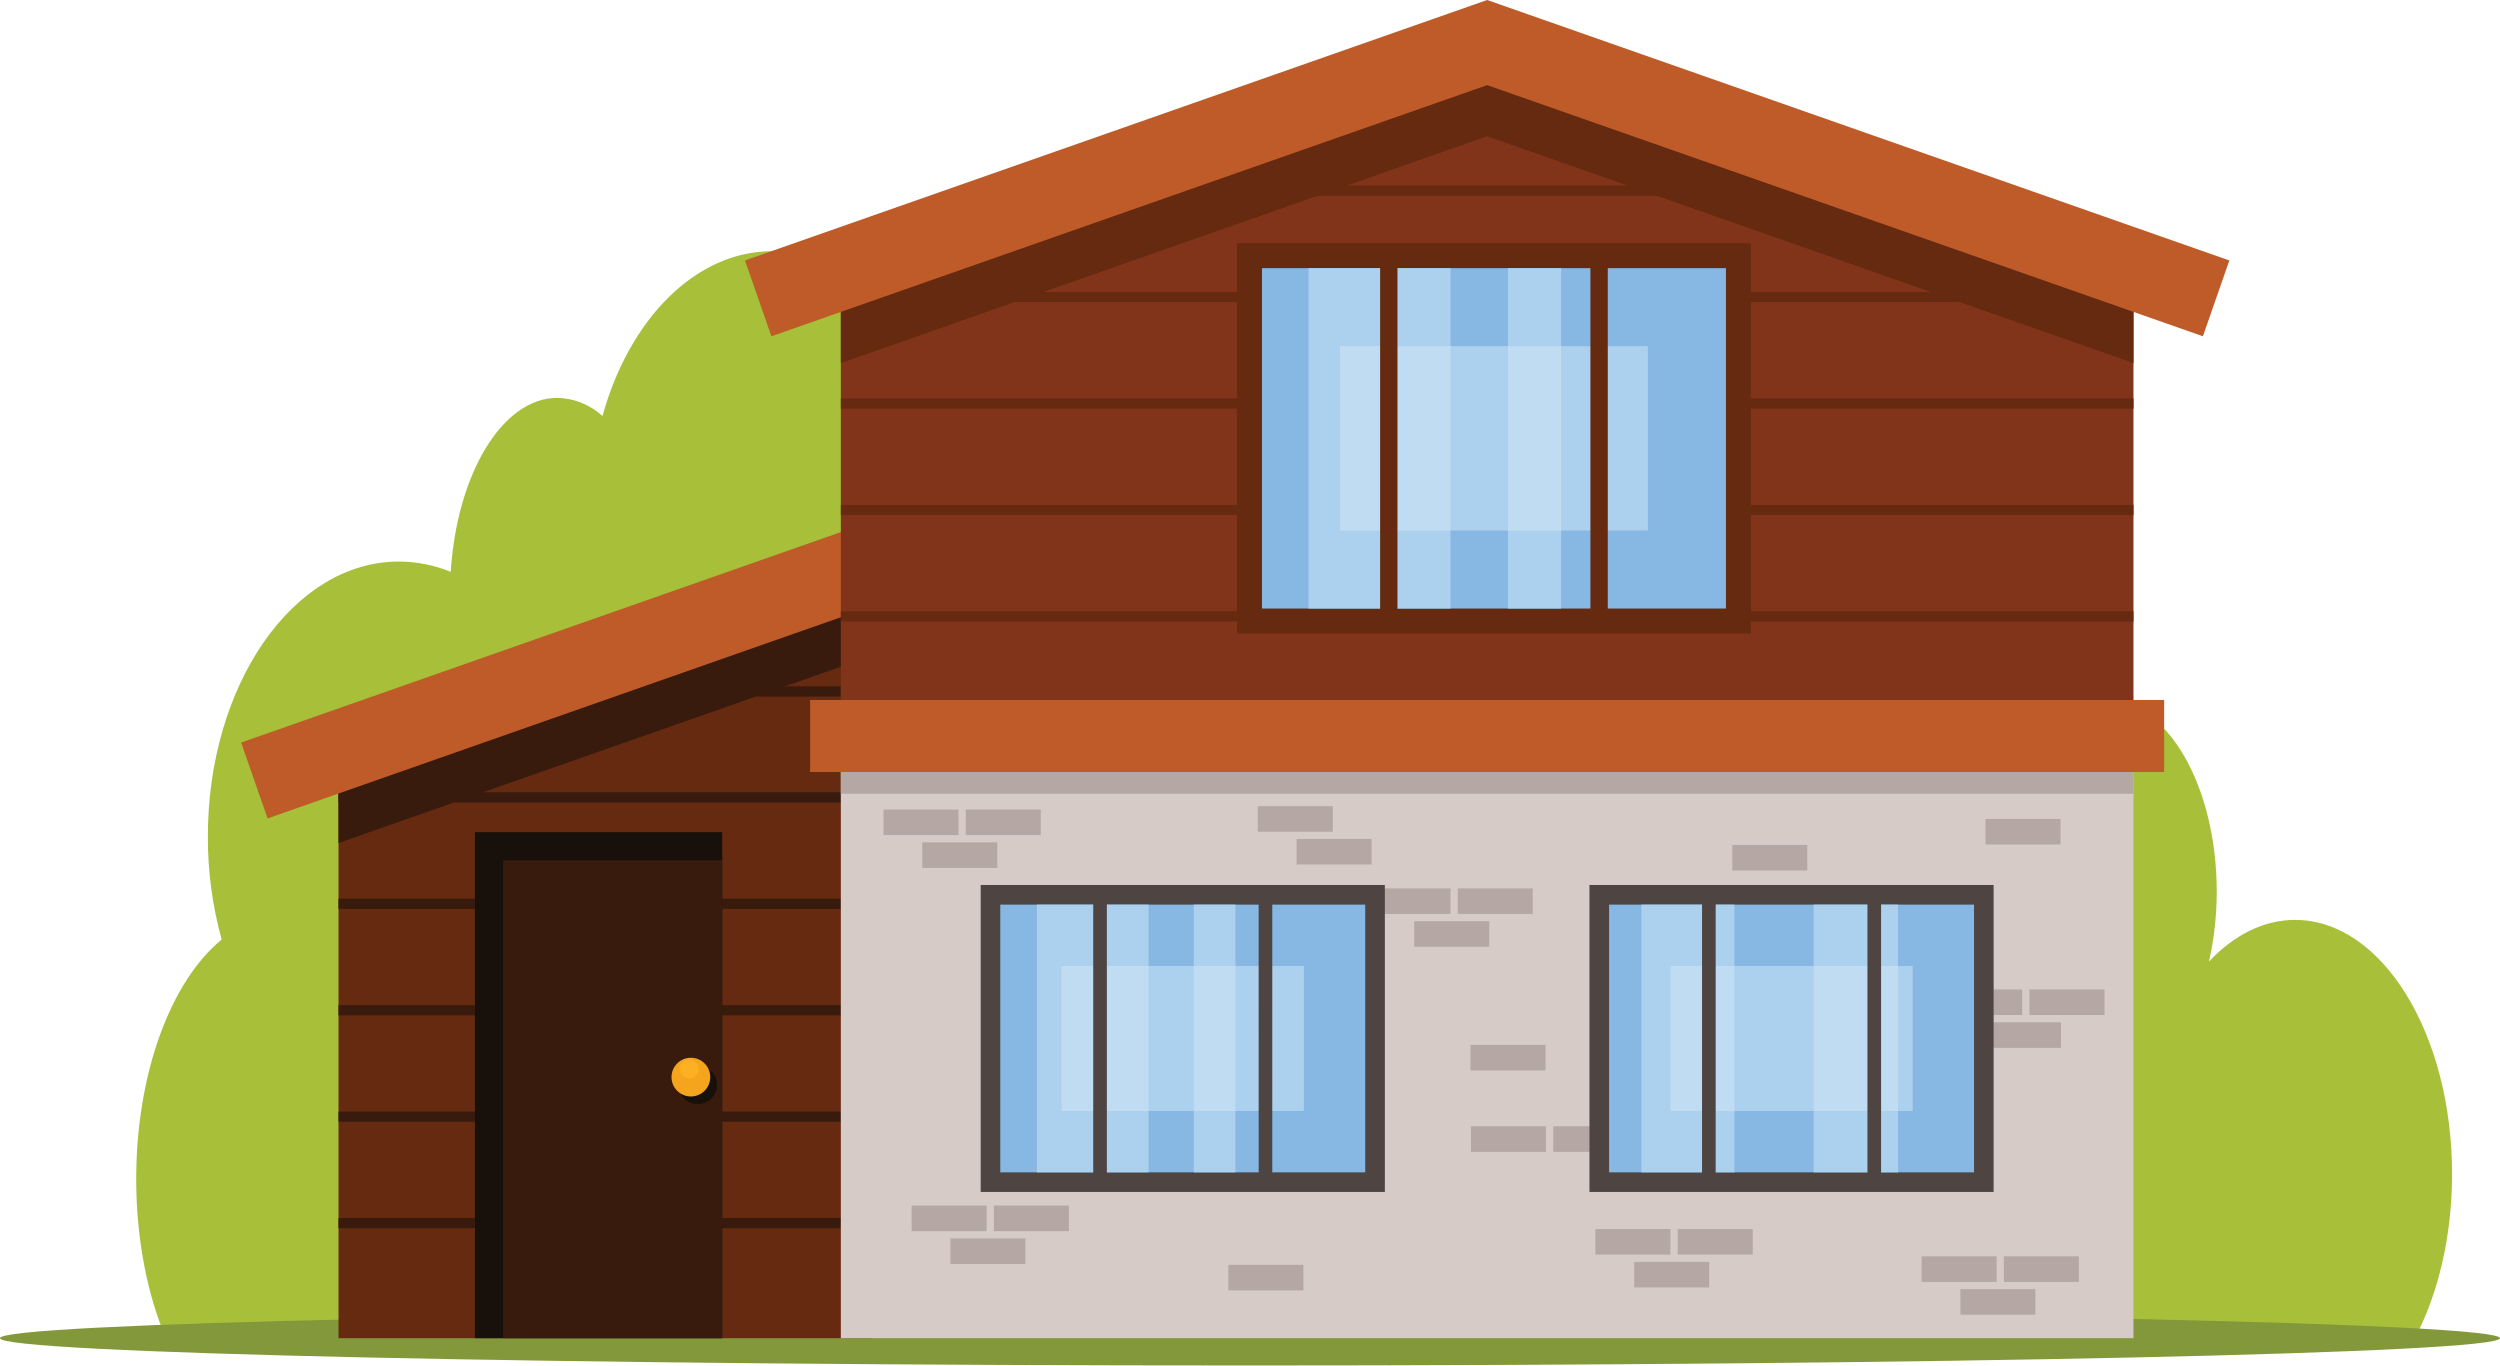
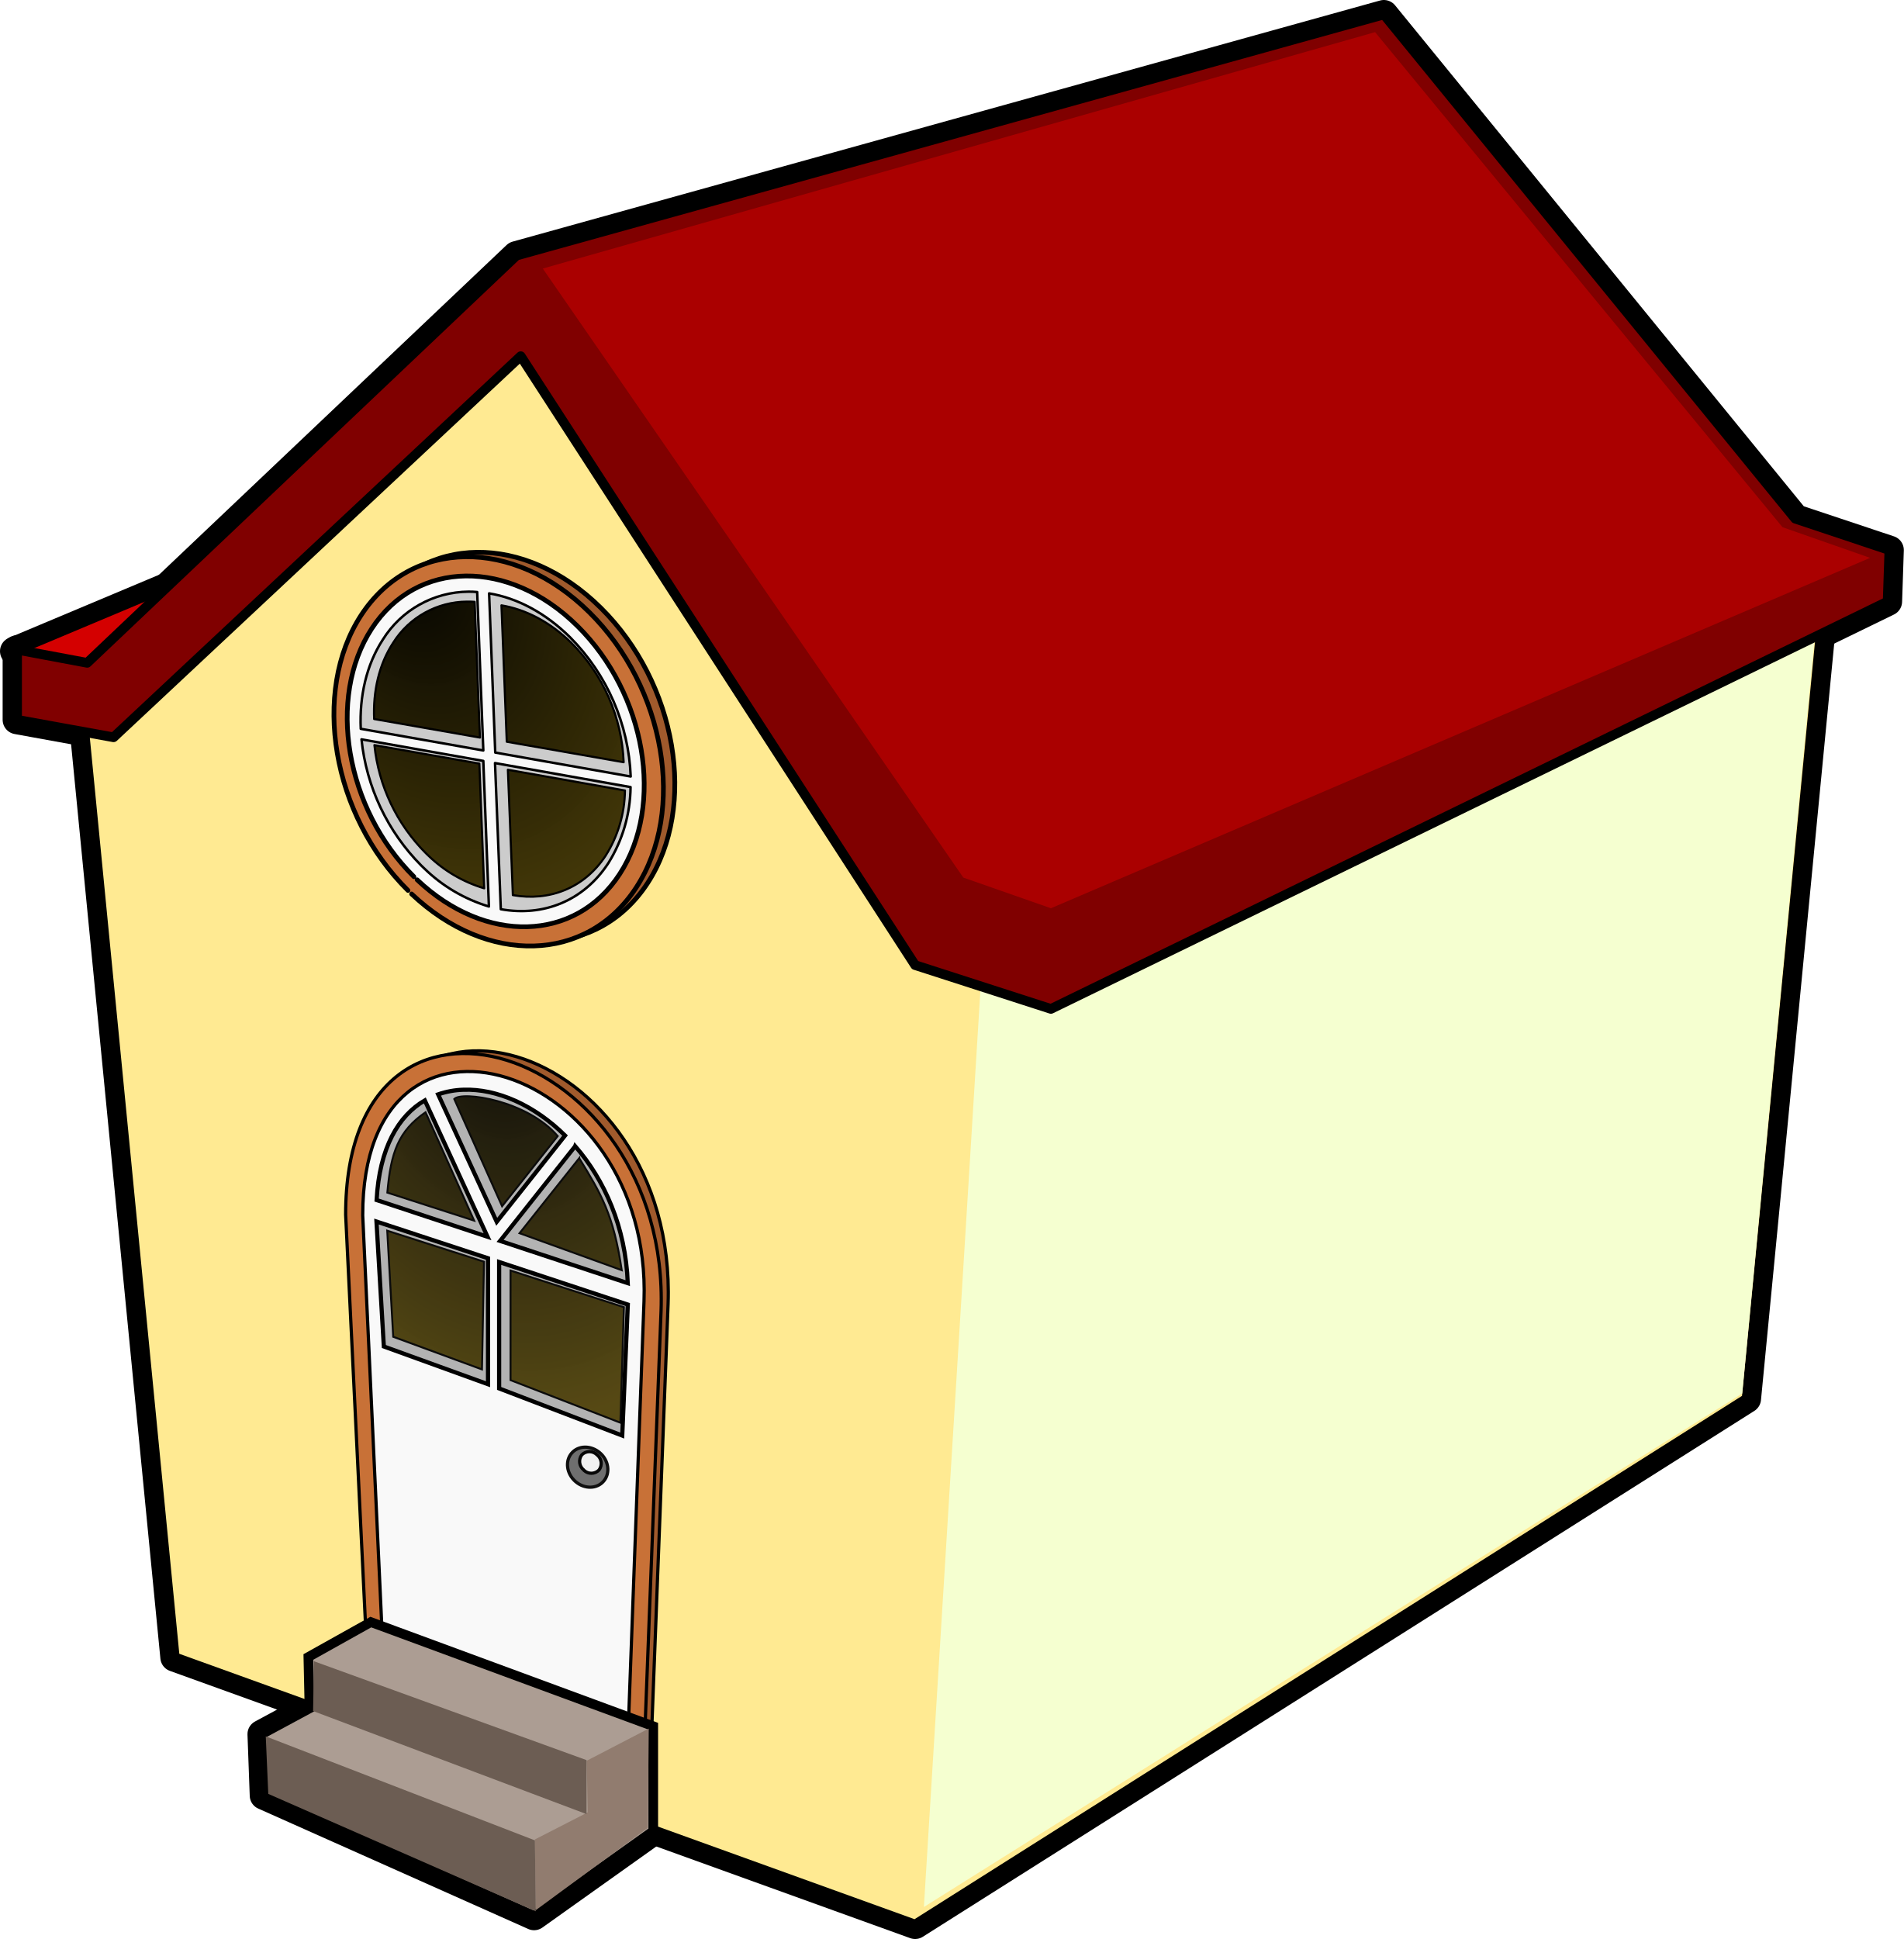
- <svg xmlns="http://www.w3.org/2000/svg" id="publicdomainvectors.org" viewBox="0 0 645.52 352.58">
+ <svg xmlns="http://www.w3.org/2000/svg" xmlns:xlink="http://www.w3.org/1999/xlink" id="svg13856" viewBox="0 0 592.28 603.19">
  <defs>
-     <style>.cls-1{fill:#a7bf39;}.cls-1,.cls-10,.cls-12,.cls-13,.cls-15,.cls-19,.cls-2,.cls-20,.cls-21,.cls-3,.cls-4,.cls-5{fill-rule:evenodd;}.cls-2{fill:#82983b;}.cls-16,.cls-3{fill:#652a10;}.cls-18,.cls-4{fill:#391b0d;}.cls-14,.cls-5{fill:#be5b28;}.cls-6{fill:#d6cbc7;}.cls-7{fill:#b5a8a4;}.cls-13,.cls-8{fill:#4e4542;}.cls-9{fill:#87b8e3;}.cls-10,.cls-11{fill:#abd1ef;}.cls-12{fill:#c0dcf3;}.cls-15{fill:#82341a;}.cls-17,.cls-19{fill:#17100b;}.cls-20{fill:#f4a51d;}.cls-21{fill:#fcb022;}</style>
+     <style>.cls-1,.cls-10,.cls-11,.cls-13,.cls-14,.cls-15,.cls-16,.cls-17,.cls-18,.cls-19,.cls-2,.cls-20,.cls-23,.cls-24,.cls-25,.cls-26,.cls-27,.cls-3,.cls-4,.cls-5,.cls-6,.cls-7,.cls-8{stroke:#000;}.cls-1,.cls-10,.cls-11,.cls-13,.cls-14,.cls-2,.cls-23,.cls-24,.cls-25,.cls-26,.cls-27,.cls-3,.cls-4,.cls-5,.cls-6,.cls-7,.cls-8{stroke-linecap:round;stroke-linejoin:round;}.cls-1,.cls-3{stroke-width:9px;}.cls-2{stroke-width:13.99px;}.cls-19,.cls-23,.cls-24,.cls-3,.cls-5,.cls-6{opacity:0.94;isolation:isolate;}.cls-4{stroke-width:8.92px;}.cls-5{stroke-width:10.07px;}.cls-6{stroke-width:18.72px;}.cls-7{stroke-width:15.52px;}.cls-8{fill:#ffea92;}.cls-10,.cls-11,.cls-20,.cls-8{stroke-width:3px;}.cls-9{fill:#f5ffd0;}.cls-10{fill:#d40000;}.cls-11{fill:maroon;}.cls-12{fill:#a00;}.cls-13,.cls-15{fill:#a05a2c;}.cls-13,.cls-14,.cls-25{stroke-width:1.46px;}.cls-14,.cls-16{fill:#c87137;}.cls-17,.cls-24,.cls-25{fill:#f9f9f9;}.cls-18{fill:#b3b3b3;stroke-width:1.3px;}.cls-19{stroke-width:0.6px;fill:url(#radial-gradient);}.cls-20{fill:#ac9d93;}.cls-21{fill:#917c6f;}.cls-22{fill:#6c5d53;}.cls-23{fill:#666;}.cls-26{fill:#ccc;stroke-width:0.77px;}.cls-27{stroke-width:0.66px;fill:url(#radial-gradient-2);}</style>
+     <radialGradient id="radial-gradient" cx="-547.01" cy="306.92" r="37.09" gradientTransform="matrix(-2.38, 0.51, 0.7, 3.28, -1362.59, -409.81)" gradientUnits="userSpaceOnUse">
+       <stop offset="0" stop-color="#020200" />
+       <stop offset="1" stop-color="#4e4006" stop-opacity="0.98" />
+     </radialGradient>
+     <radialGradient id="radial-gradient-2" cx="55.81" cy="282.69" r="41.77" gradientTransform="matrix(2.04, -1.01, -1.48, -2.97, 429.52, 1070.14)" xlink:href="#radial-gradient" />
  </defs>
-   <path class="cls-1" d="M108.7,286.53A119.11,119.11,0,0,1,110,304.45c0,15.44-2.85,29.68-7.65,41.08H42.82c-4.8-11.4-7.65-25.64-7.65-41.08,0-27.53,9.06-51.23,22.07-61.85A98.72,98.72,0,0,1,53.67,216c0-39.2,22.07-71,49.29-71a35.53,35.53,0,0,1,13.42,2.66c1.61-25.3,13.33-44.93,27.55-44.93a18,18,0,0,1,11.64,4.68c6.9-24.92,23.93-42.55,43.85-42.55,26,0,47.11,30.09,47.11,67.21s-21.09,67.22-47.11,67.22c-12.44,0-23.75-6.87-32.17-18.1-3.63,10.33-9.25,18.09-15.86,21.46a101.88,101.88,0,0,1,.87,13.33c0,36.4-19,66.4-43.56,70.5Zm483.93-49c22.37,0,40.51,29.37,40.51,65.61,0,16.16-3.61,31-9.6,42.4H518.84a75.74,75.74,0,0,1-4.07-24.78c0-18.8,6.55-35.46,16.63-45.8-9.62-8-16.27-25-16.27-44.69,0-27.35,12.82-49.52,28.62-49.52s28.63,22.17,28.63,49.52a81.91,81.91,0,0,1-2,18C576.81,241.47,584.43,237.52,592.63,237.52Z" />
-   <path class="cls-2" d="M322.76,352.58c177.77,0,322.76-3.17,322.76-7.05s-145-7-322.76-7S0,341.65,0,345.53,145,352.58,322.76,352.58Z" />
-   <polygon class="cls-3" points="225.23 345.53 87.41 345.53 87.41 193.4 225.23 145.84 225.23 345.53" />
-   <polygon class="cls-4" points="87.41 217.67 87.41 195.69 225.23 147.32 225.23 169.3 87.41 217.67" />
-   <path class="cls-4" d="M119.77,177.22h97.34v2.64H119.77v-2.64ZM87.41,204.56h129.7v2.64H87.41v-2.64Zm0,82.45h129.7v2.64H87.41V287Zm0-27.48h129.7v2.64H87.41v-2.64Zm0-27.49h129.7v2.65H87.41V232Zm0,82.45h129.7v2.64H87.41Z" />
-   <polygon class="cls-5" points="62.26 191.73 253.9 124.48 445.54 191.73 438.71 211.32 253.9 146.46 69.09 211.32 62.26 191.73" />
-   <rect class="cls-6" x="217.11" y="199.34" width="333.77" height="146.19" />
-   <rect class="cls-7" x="228.12" y="209.03" width="19.37" height="6.6" />
-   <rect class="cls-7" x="249.36" y="209.03" width="19.37" height="6.6" />
-   <rect class="cls-7" x="238.13" y="217.5" width="19.37" height="6.6" />
-   <rect class="cls-7" x="411.95" y="317.35" width="19.37" height="6.6" />
-   <rect class="cls-7" x="433.2" y="317.35" width="19.38" height="6.6" />
-   <rect class="cls-7" x="421.97" y="325.83" width="19.37" height="6.6" />
-   <rect class="cls-7" x="235.38" y="311.29" width="19.37" height="6.6" />
-   <rect class="cls-7" x="256.63" y="311.29" width="19.37" height="6.6" />
-   <rect class="cls-7" x="245.4" y="319.77" width="19.37" height="6.61" />
-   <rect class="cls-7" x="355.15" y="229.39" width="19.37" height="6.6" />
-   <rect class="cls-7" x="376.4" y="229.39" width="19.37" height="6.6" />
-   <rect class="cls-7" x="365.17" y="237.87" width="19.37" height="6.6" />
-   <rect class="cls-7" x="379.81" y="290.82" width="19.37" height="6.6" />
-   <rect class="cls-7" x="401.06" y="290.82" width="19.38" height="6.6" />
-   <rect class="cls-7" x="379.7" y="269.79" width="19.37" height="6.61" />
-   <rect class="cls-7" x="496.17" y="324.4" width="19.37" height="6.6" />
-   <rect class="cls-7" x="517.41" y="324.4" width="19.37" height="6.6" />
-   <rect class="cls-7" x="506.19" y="332.87" width="19.37" height="6.6" />
-   <rect class="cls-7" x="502.77" y="255.48" width="19.37" height="6.61" />
-   <rect class="cls-7" x="524.02" y="255.48" width="19.38" height="6.61" />
-   <rect class="cls-7" x="512.79" y="263.96" width="19.38" height="6.61" />
-   <rect class="cls-7" x="512.68" y="211.45" width="19.37" height="6.61" />
-   <rect class="cls-7" x="317.17" y="326.59" width="19.38" height="6.61" />
-   <rect class="cls-7" x="324.77" y="208.15" width="19.38" height="6.6" />
-   <rect class="cls-7" x="334.79" y="216.62" width="19.37" height="6.6" />
-   <rect class="cls-7" x="447.29" y="218.16" width="19.37" height="6.61" />
-   <rect class="cls-8" x="410.41" y="228.51" width="104.36" height="79.26" />
-   <rect class="cls-8" x="253.22" y="228.51" width="104.36" height="79.26" />
-   <rect class="cls-9" x="415.48" y="233.58" width="94.23" height="69.13" />
-   <rect class="cls-9" x="258.28" y="233.58" width="94.23" height="69.13" />
-   <path class="cls-10" d="M267.74,233.58h28.84v69.13H267.74V233.58Zm40.51,0H319v69.13H308.25Z" />
-   <rect class="cls-11" x="431.33" y="249.43" width="62.53" height="37.43" />
-   <rect class="cls-11" x="274.13" y="249.43" width="62.53" height="37.43" />
-   <path class="cls-12" d="M274.13,249.43v37.43h22.45V249.43Zm34.12,37.43H319V249.43H308.25Z" />
-   <path class="cls-13" d="M282.28,231.16h3.52v73.31h-3.52V231.16Zm42.71,0h3.52v73.31H325Z" />
-   <path class="cls-10" d="M468.31,233.58H490.1v69.13H468.31V233.58Zm-44.48,0h24v69.13h-24Z" />
-   <path class="cls-12" d="M490.1,249.43v37.43H468.31V249.43Zm-42.27,0v37.43h-16.5V249.43Z" />
-   <path class="cls-13" d="M439.48,231.16H443v73.31h-3.52V231.16Zm42.71,0h3.52v73.31h-3.52Z" />
-   <rect class="cls-14" x="209.18" y="180.74" width="349.62" height="18.6" />
-   <rect class="cls-7" x="217.11" y="199.34" width="333.77" height="5.62" />
-   <polygon class="cls-15" points="217.11 73.3 383.99 14.73 550.88 73.3 550.88 180.74 217.11 180.74 217.11 73.3" />
-   <polygon class="cls-3" points="217.11 73.3 383.99 14.73 550.88 73.3 550.88 93.75 383.99 35.19 217.11 93.75 217.11 73.3" />
-   <path class="cls-3" d="M257.82,47.91H510.16v2.65H257.82V47.91Zm-40.71,82.45H550.88V133H217.11v-2.64Zm0-27.48H550.88v2.64H217.11v-2.64Zm0-27.48H550.88V78H217.11V75.4Zm0,82.44H550.88v2.64H217.11Z" />
-   <polygon class="cls-5" points="192.36 67.25 383.99 0 575.63 67.25 568.81 86.83 383.99 21.98 199.18 86.83 192.36 67.25" />
-   <rect class="cls-16" x="319.41" y="62.8" width="132.67" height="100.76" />
-   <rect class="cls-9" x="325.85" y="69.24" width="119.8" height="87.89" />
-   <path class="cls-10" d="M337.87,69.24h36.67v87.89H337.87V69.24Zm51.5,0h13.72v87.89H389.37Z" />
-   <rect class="cls-11" x="346" y="89.39" width="79.49" height="47.59" />
-   <path class="cls-12" d="M346,89.39V137h28.54V89.39ZM389.37,137h13.72V89.39H389.37Z" />
-   <path class="cls-3" d="M356.36,66.16h4.48v93.21h-4.48V66.16Zm54.3,0h4.48v93.21h-4.48Z" />
-   <rect class="cls-17" x="122.63" y="214.87" width="63.85" height="130.66" />
-   <rect class="cls-18" x="129.9" y="222.13" width="56.58" height="123.4" />
-   <path class="cls-19" d="M180.15,285.1a5,5,0,1,0-5-5A5,5,0,0,0,180.15,285.1Z" />
-   <path class="cls-20" d="M178.39,283.12a5,5,0,1,0-5-5A5,5,0,0,0,178.39,283.12Z" />
-   <path class="cls-21" d="M178.39,278.44a2.45,2.45,0,1,0-2.92-2.41A2.7,2.7,0,0,0,178.39,278.44Z" />
+   <g id="g34363">
+     <path id="path34365" class="cls-1" d="M25.76,222.55l28.62,293,230.31,83.14L543.36,435.11l24.8-256.17-24.53-6.81L423.7,19.49l-264.38,79Z" />
+     <path id="path34367" class="cls-1" d="M287.42,593.23,306.5,283.88l260.3-109L542,433.48Z" />
+     <path id="path34369" class="cls-1" d="M4.5,202.58l67-28.15-45,32.41Z" />
+     <path id="path34371" class="cls-1" d="M5.32,223.91l30,5.45L162,110.8,284.69,300.23l42.25,13.63,260.3-126.74.54-16-29.28-9.77L430.52,4.5l-269.84,75L27.12,206.2l-21.8-4.09Z" />
+     <path id="path34373" class="cls-1" d="M168.86,83.54,299.69,273l27.25,9.54,254.85-109L554.53,164,427.79,10Z" />
+     <path id="path34375" class="cls-2" d="M130.47,275.6c-23.62-23.39-30.14-61.73-14.57-85.62s47.35-24.29,71-.89,30.14,61.73,14.57,85.62c-15.3,23.46-46.3,24.33-69.88,2" />
+     <path id="path34377" class="cls-2" d="M126.92,277c-23.62-23.4-30.15-61.73-14.57-85.62s47.35-24.29,71-.9,30.15,61.73,14.57,85.62c-15.29,23.46-46.29,24.33-69.87,2" />
+     <path id="path34379" class="cls-1" d="M116.53,516.09l85.86,31.35,5.45-141.74c3-82.91-96.5-113.07-96.41-27.83Z" />
+     <path id="path34381" class="cls-1" d="M114.34,518.28l85.86,31.34,5.45-141.73c3-82.91-98.21-115.22-98.12-30Z" />
+     <path id="path34383" class="cls-1" d="M118.91,508.68l76.58,28,4.86-131.86c2.7-73.95-87.59-102.76-87.51-26.74Z" />
+     <path id="path34385" class="cls-1" d="M144.16,339a26.41,26.41,0,0,0-7.86,1.44l18.23,39.64,21.26-26.84C166.23,343.78,154.57,338.62,144.16,339Zm-12,3.31c-8.21,4.76-14.11,14.76-15,31l34.51,11.42Zm46.77,14.27-23.16,29.21-.19.23,39.72,13.15C194.63,381.61,188,367,178.94,356.55ZM117.12,380l2.29,38.87,32.41,11.74V391.42Zm38.16,12.59v39.33l38.3,14.66,1.73-40.75Z" />
+     <path id="path34387" class="cls-3" d="M141.32,341.88l14.88,33.36,17.3-21.82C163.94,342.32,143.81,339.33,141.32,341.88ZM132.38,346C124,351.85,121.61,358.3,120.5,371l27,8.71Zm47.82,14.27-18.57,23.36,31.79,11.5C190.87,377.85,187,371.38,180.2,360.31Zm-59.73,22.58,1.86,33L149.94,426l.63-33.51Zm38.36,12.39v34.1L193,442.58l1.1-35.94Z" />
+     <g id="g34389">
+       <path id="path34391" class="cls-4" d="M115.36,504.6,203.23,537v32.61L166.15,596l-84-37.46-.7-19.08,14.83-8-.35-16Z" />
+       <path id="path34393" class="cls-4" d="M201.81,537.73l-19.27,10,.29,16.07-16.44,8.43.28,22,34.86-25.62Z" />
+       <path id="path34395" class="cls-4" d="M97.68,516.79l-.28,15.49,85.07,32.06v-16.8Zm-15,23.37.78,17.89,83.22,36.52-.28-22.06Z" />
+     </g>
+     <path id="path34397" class="cls-5" d="M179,460.85c-2.75-2.41-3.27-6.35-1.16-8.8s6-2.5,8.79-.1,3.27,6.35,1.17,8.81-5.92,2.5-8.67.2" />
+     <path id="path34399" class="cls-6" d="M181.63,457.31a3.41,3.41,0,0,1-.63-4.74,3.33,3.33,0,0,1,4.73,0,3.4,3.4,0,0,1,.62,4.73,3.32,3.32,0,0,1-4.66.11" />
+     <path id="path34401" class="cls-7" d="M128.77,272.73c-21.29-21.09-27.16-55.64-13.13-77.17s42.68-21.89,64-.81,27.17,55.64,13.13,77.17c-13.78,21.15-41.72,21.93-63,1.77" />
+     <path id="path34403" class="cls-1" d="M145.74,184.06A31.67,31.67,0,0,0,119.08,199c-5.11,7.85-7.29,17.61-6.85,27.72l38.13,6.74-1.91-49.29C147.54,184.09,146.64,184.05,145.74,184.06Zm6.42.53,1.91,49.52,42.14,7.45a64.93,64.93,0,0,0-18.86-43.31C169.6,190.57,160.77,186,152.16,184.59ZM112.46,230a65.14,65.14,0,0,0,18.6,39.26l.88.85A49,49,0,0,0,152.1,282l-1.74-45.29ZM154,237.38l1.8,45.46c13.08,2.36,25.7-2.44,33.45-14.33a45.54,45.54,0,0,0,6.92-23.66Z" />
+     <path id="path34405" class="cls-1" d="M145.32,187.15a27.35,27.35,0,0,0-23,12.78c-4.42,6.73-6.3,15.08-5.92,23.75l32.91,5.77-1.65-42.23C146.87,187.17,146.1,187.14,145.32,187.15ZM156,188.31l1.65,42.43,36.37,6.38A55.44,55.44,0,0,0,177.77,200C171.09,193.44,163.47,189.56,156,188.31Zm-39.52,43.48a55.59,55.59,0,0,0,16,33.63l.76.73a42.3,42.3,0,0,0,17.39,10.19l-1.5-38.8ZM158,239.46l1.55,39c11.29,2,22.18-2.1,28.87-12.28a38.79,38.79,0,0,0,6-20.27Z" />
+   </g>
+   <path id="path13892" class="cls-8" d="M25.76,222.55l28.62,293,230.31,83.14L543.36,435.11l24.8-256.17-24.53-6.81L423.7,19.49l-264.38,79Z" />
+   <path id="path13894" class="cls-9" d="M287.42,593.23,306.5,283.88l260.3-109L542,433.48Z" />
+   <path id="path13888" class="cls-10" d="M4.5,202.58l67-28.15-45,32.41Z" />
+   <path id="path13884" class="cls-11" d="M5.32,223.91l30,5.45L162,110.8,284.69,300.23l42.25,13.63,260.3-126.74.54-16-29.28-9.77L430.52,4.5l-269.84,75L27.12,206.2l-21.8-4.09Z" />
+   <path id="path13890" class="cls-12" d="M168.86,83.54,299.69,273l27.25,9.54,254.85-109L554.53,164,427.79,10Z" />
+   <path id="path32379" class="cls-13" d="M130.47,275.6c-23.62-23.39-30.14-61.73-14.57-85.62s47.35-24.29,71-.89,30.14,61.73,14.57,85.62c-15.3,23.46-46.3,24.33-69.88,2" />
+   <path id="path13902" class="cls-14" d="M126.92,277c-23.62-23.4-30.15-61.73-14.57-85.62s47.35-24.29,71-.9,30.15,61.73,14.57,85.62c-15.29,23.46-46.29,24.33-69.87,2" />
+   <path id="path26551" class="cls-15" d="M116.53,516.09l85.86,31.35,5.45-141.74c3-82.91-96.5-113.07-96.41-27.83Z" />
+   <path id="path15842" class="cls-16" d="M114.34,518.28l85.86,31.34,5.45-141.73c3-82.91-98.21-115.22-98.12-30Z" />
+   <path id="path20698" class="cls-17" d="M118.91,508.68l76.58,28,4.86-131.86c2.7-73.95-87.59-102.76-87.51-26.74Z" />
+   <path id="path20700" class="cls-18" d="M144.16,339a26.41,26.41,0,0,0-7.86,1.44l18.23,39.64,21.26-26.84C166.23,343.78,154.57,338.62,144.16,339Zm-12,3.31c-8.21,4.76-14.11,14.76-15,31l34.51,11.42Zm46.77,14.27-23.16,29.21-.19.23,39.72,13.15C194.63,381.61,188,367,178.94,356.55ZM117.12,380l2.29,38.87,32.41,11.74V391.42Zm38.16,12.59v39.33l38.3,14.66,1.73-40.75Z" />
+   <path id="path22660" class="cls-19" d="M141.32,341.88l14.88,33.36,17.3-21.82C163.94,342.32,143.81,339.33,141.32,341.88ZM132.38,346C124,351.85,121.61,358.3,120.5,371l27,8.71Zm47.82,14.27-18.57,23.36,31.79,11.5C190.87,377.85,187,371.38,180.2,360.31Zm-59.73,22.58,1.86,33L149.94,426l.63-33.51Zm38.36,12.39v34.1L193,442.58l1.1-35.94Z" />
+   <g id="g24608">
+     <path id="path15844" class="cls-20" d="M115.36,504.6,203.23,537v32.61L166.15,596l-84-37.46-.7-19.08,14.83-8-.35-16Z" />
+     <path id="path17784" class="cls-21" d="M201.81,537.73l-19.27,10,.29,16.07-16.44,8.43.28,22,34.86-25.62Z" />
+     <path id="path19724" class="cls-22" d="M97.68,516.79l-.28,15.49,85.07,32.06v-16.8Zm-15,23.37.78,17.89,83.22,36.52-.28-22.06Z" />
+   </g>
+   <path id="path32375" class="cls-23" d="M179,460.85c-2.75-2.41-3.27-6.35-1.16-8.8s6-2.5,8.79-.1,3.27,6.35,1.17,8.81-5.92,2.5-8.67.2" />
+   <path id="path32377" class="cls-24" d="M181.63,457.31a3.41,3.41,0,0,1-.63-4.74,3.33,3.33,0,0,1,4.73,0,3.4,3.4,0,0,1,.62,4.73,3.32,3.32,0,0,1-4.66.11" />
+   <path id="path34319" class="cls-25" d="M128.77,272.73c-21.29-21.09-27.16-55.64-13.13-77.17s42.68-21.89,64-.81,27.17,55.64,13.13,77.17c-13.78,21.15-41.72,21.93-63,1.77" />
+   <path id="path34321" class="cls-26" d="M145.74,184.06A31.67,31.67,0,0,0,119.08,199c-5.11,7.85-7.29,17.61-6.85,27.72l38.13,6.74-1.91-49.29C147.54,184.09,146.64,184.05,145.74,184.06Zm6.42.53,1.91,49.52,42.14,7.45a64.93,64.93,0,0,0-18.86-43.31C169.6,190.57,160.77,186,152.16,184.59ZM112.46,230a65.14,65.14,0,0,0,18.6,39.26l.88.85A49,49,0,0,0,152.1,282l-1.74-45.29ZM154,237.38l1.8,45.46c13.08,2.36,25.7-2.44,33.45-14.33a45.54,45.54,0,0,0,6.92-23.66Z" />
+   <path id="path34332" class="cls-27" d="M145.32,187.15a27.35,27.35,0,0,0-23,12.78c-4.42,6.73-6.3,15.08-5.92,23.75l32.91,5.77-1.65-42.23C146.87,187.17,146.1,187.14,145.32,187.15ZM156,188.31l1.65,42.43,36.37,6.38A55.44,55.44,0,0,0,177.77,200C171.09,193.44,163.47,189.56,156,188.31Zm-39.52,43.48a55.59,55.59,0,0,0,16,33.63l.76.73a42.3,42.3,0,0,0,17.39,10.19l-1.5-38.8ZM158,239.46l1.55,39c11.29,2,22.18-2.1,28.87-12.28a38.79,38.79,0,0,0,6-20.27Z" />
</svg>
